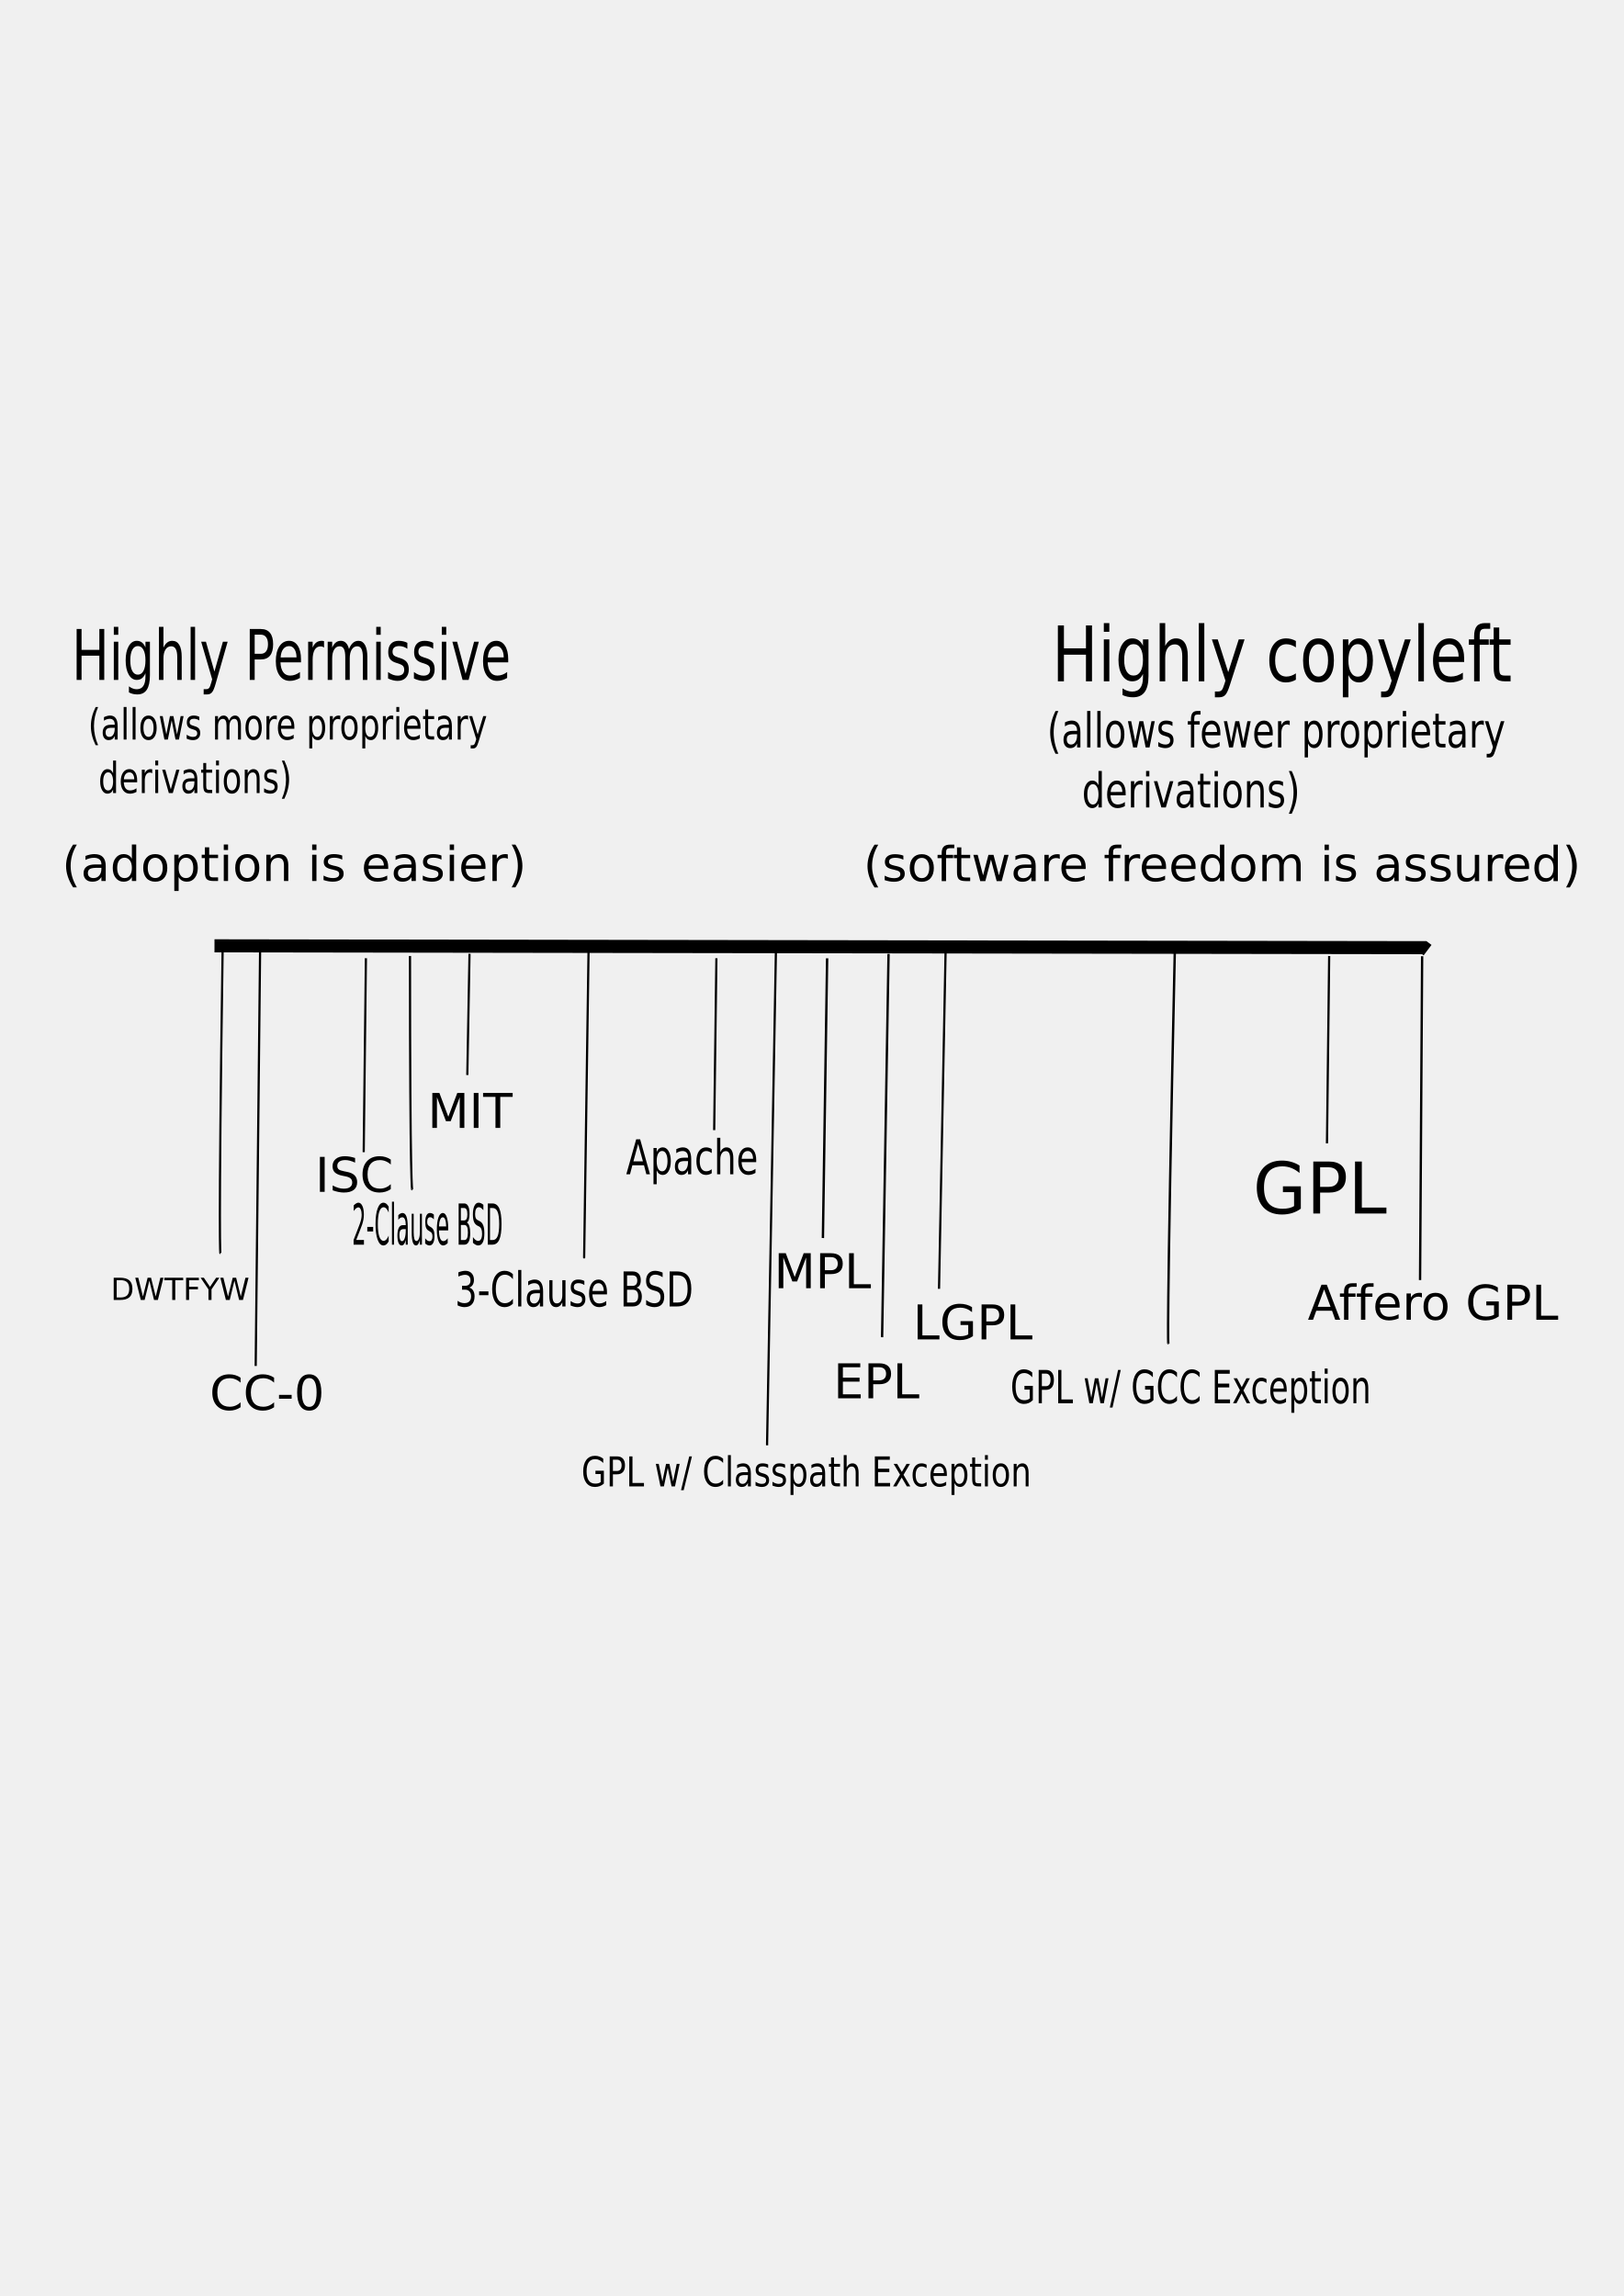
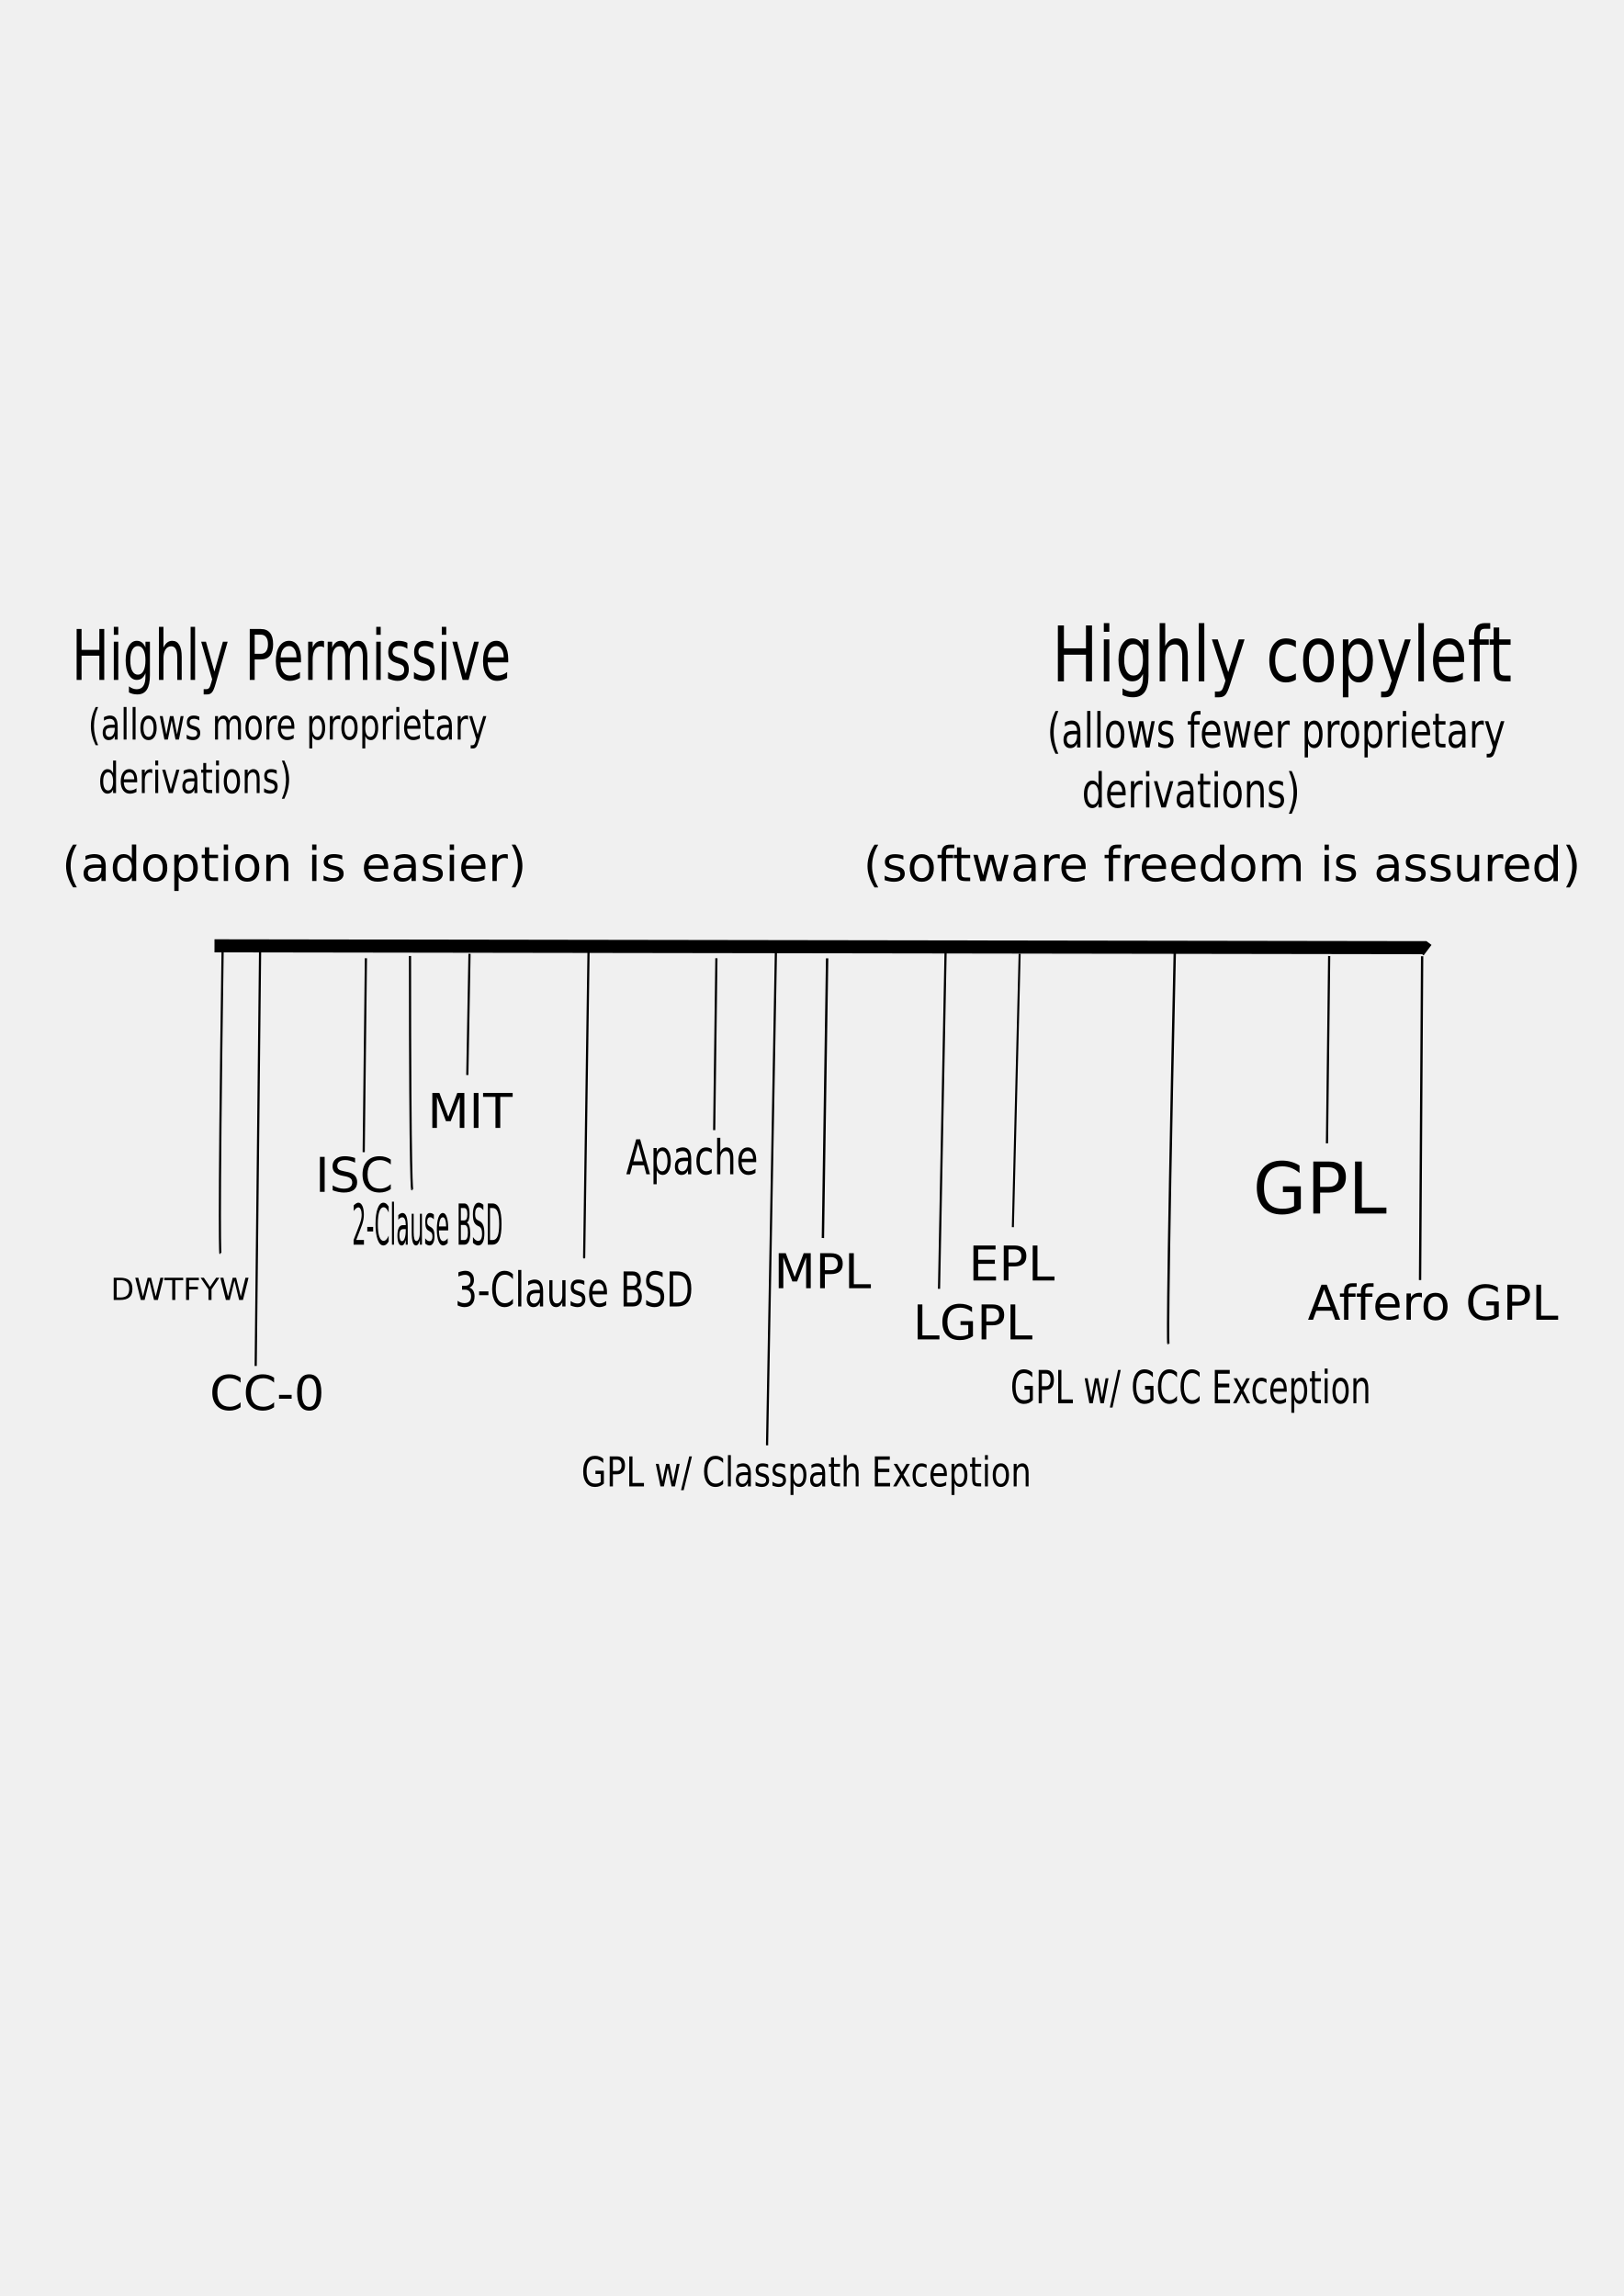
<svg xmlns="http://www.w3.org/2000/svg" width="744.094" height="1052.362" id="svg2" version="1.1">
  <defs id="defs4">
    </defs>
  <g id="layer1">
    <path style="color:#000000;fill:#ffffff;fill-opacity:0;fill-rule:nonzero;stroke:#000000;stroke-width:5.987;stroke-linecap:butt;stroke-linejoin:miter;stroke-miterlimit:4;stroke-opacity:1;stroke-dasharray:none;stroke-dashoffset:0;marker:none;visibility:visible;display:inline;overflow:visible;enable-background:accumulate" d="m 98.294,433.513 c 554.416,0.85 554.416,0.85 554.416,0.85 l 1.507,1.133" id="path2818" />
    <path style="color:#000000;fill:#ffffff;fill-opacity:0;fill-rule:nonzero;stroke:#000000;stroke-width:1;stroke-linecap:butt;stroke-linejoin:miter;stroke-miterlimit:4;stroke-opacity:1;stroke-dasharray:none;stroke-dashoffset:0;marker:none;visibility:visible;display:inline;overflow:visible;enable-background:accumulate" d="m 102.025,435.159 c -2.02,139.401 -1.01,139.401 -1.01,139.401" id="path3592" />
    <text xml:space="preserve" style="font-size:26.99px;font-style:normal;font-variant:normal;font-weight:normal;font-stretch:normal;text-align:start;line-height:125%;writing-mode:lr-tb;text-anchor:start;fill:#000000;fill-opacity:1;stroke:none;font-family:DejaVu Sans;-inkscape-font-specification:DejaVu Sans" x="39.012" y="262.785" id="text3594" transform="scale(0.8432401,1.185902)">
      <tspan id="tspan3596" x="39.012" y="262.785">Highly Permissive</tspan>
    </text>
    <text xml:space="preserve" style="font-size:31.447px;font-style:normal;font-variant:normal;font-weight:normal;font-stretch:normal;text-align:start;line-height:125%;writing-mode:lr-tb;text-anchor:start;fill:#000000;fill-opacity:1;stroke:none;font-family:DejaVu Sans;-inkscape-font-specification:DejaVu Sans" x="538.607" y="279.476" id="text3598" transform="scale(0.894953,1.117377)">
      <tspan id="tspan3600" x="538.607" y="279.476">Highly copyleft</tspan>
    </text>
    <text xml:space="preserve" style="font-size:14px;font-style:normal;font-variant:normal;font-weight:normal;font-stretch:normal;text-align:start;line-height:125%;writing-mode:lr-tb;text-anchor:start;fill:#000000;fill-opacity:1;stroke:none;font-family:DejaVu Sans;-inkscape-font-specification:DejaVu Sans" x="50.731" y="595.834" id="text3602">
      <tspan id="tspan3604" x="50.731" y="595.834">DWTFYW</tspan>
    </text>
    <text xml:space="preserve" style="font-size:8px;font-style:normal;font-variant:normal;font-weight:normal;font-stretch:normal;text-align:start;line-height:125%;writing-mode:lr-tb;text-anchor:start;fill:#000000;fill-opacity:1;stroke:none;font-family:DejaVu Sans;-inkscape-font-specification:DejaVu Sans" x="82.833" y="629.108" id="text3606">
      <tspan id="tspan3608" x="82.833" y="629.108" />
    </text>
    <path style="color:#000000;fill:#ffffff;fill-opacity:0;fill-rule:nonzero;stroke:#000000;stroke-width:1;stroke-linecap:butt;stroke-linejoin:miter;stroke-miterlimit:4;stroke-opacity:1;stroke-dasharray:none;stroke-dashoffset:0;marker:none;visibility:visible;display:inline;overflow:visible;enable-background:accumulate" d="m 167.685,439.2 c -1.01,86.873 -1.01,88.893 -1.01,88.893" id="path3610" />
    <text xml:space="preserve" style="font-size:22px;font-style:normal;font-variant:normal;font-weight:normal;font-stretch:normal;text-align:start;line-height:125%;writing-mode:lr-tb;text-anchor:start;fill:#000000;fill-opacity:1;stroke:none;font-family:DejaVu Sans;-inkscape-font-specification:DejaVu Sans" x="144.452" y="546.276" id="text3612">
      <tspan id="tspan3614" x="144.452" y="546.276">ISC</tspan>
    </text>
    <text xml:space="preserve" style="font-size:16.296px;font-style:normal;font-variant:normal;font-weight:normal;font-stretch:normal;text-align:start;line-height:125%;writing-mode:lr-tb;text-anchor:start;fill:#000000;fill-opacity:1;stroke:none;font-family:DejaVu Sans;-inkscape-font-specification:DejaVu Sans" x="256.503" y="358.728" id="text3616" transform="scale(0.6288135,1.590297)">
      <tspan id="tspan3618" x="256.503" y="358.728">2-Clause BSD</tspan>
    </text>
    <path style="color:#000000;fill:#ffffff;fill-opacity:0;fill-rule:nonzero;stroke:#000000;stroke-width:1;stroke-linecap:butt;stroke-linejoin:miter;stroke-miterlimit:4;stroke-opacity:1;stroke-dasharray:none;stroke-dashoffset:0;marker:none;visibility:visible;display:inline;overflow:visible;enable-background:accumulate" d="m 269.711,436.169 c -2.02,141.421 -2.02,140.411 -2.02,140.411" id="path3620" />
    <text xml:space="preserve" style="font-size:18.877px;font-style:normal;font-variant:normal;font-weight:normal;font-stretch:normal;text-align:start;line-height:125%;writing-mode:lr-tb;text-anchor:start;fill:#000000;fill-opacity:1;stroke:none;font-family:DejaVu Sans;-inkscape-font-specification:DejaVu Sans" x="242.962" y="513.801" id="text3622" transform="scale(0.8580465,1.165438)">
      <tspan id="tspan3624" x="242.962" y="513.801">3-Clause BSD</tspan>
    </text>
    <path style="color:#000000;fill:#ffffff;fill-opacity:0;fill-rule:nonzero;stroke:#000000;stroke-width:1;stroke-linecap:butt;stroke-linejoin:miter;stroke-miterlimit:4;stroke-opacity:1;stroke-dasharray:none;stroke-dashoffset:0;marker:none;visibility:visible;display:inline;overflow:visible;enable-background:accumulate" d="m 215.162,437.179 c -1.01,55.558 -1.01,55.558 -1.01,55.558" id="path3626" />
    <text xml:space="preserve" style="font-size:22px;font-style:normal;font-variant:normal;font-weight:normal;font-stretch:normal;text-align:start;line-height:125%;writing-mode:lr-tb;text-anchor:start;fill:#000000;fill-opacity:1;stroke:none;font-family:DejaVu Sans;-inkscape-font-specification:DejaVu Sans" x="195.97" y="516.981" id="text3628">
      <tspan id="tspan3630" x="195.97" y="516.981">MIT</tspan>
    </text>
    <path style="color:#000000;fill:#ffffff;fill-opacity:0;fill-rule:nonzero;stroke:#000000;stroke-width:1;stroke-linecap:butt;stroke-linejoin:miter;stroke-miterlimit:4;stroke-opacity:1;stroke-dasharray:none;stroke-dashoffset:0;marker:none;visibility:visible;display:inline;overflow:visible;enable-background:accumulate" d="m 328.3,439.2 c -1.01,77.782 -1.01,78.792 -1.01,78.792" id="path3632" />
    <text xml:space="preserve" style="font-size:18.891px;font-style:normal;font-variant:normal;font-weight:normal;font-stretch:normal;text-align:start;line-height:125%;writing-mode:lr-tb;text-anchor:start;fill:#000000;fill-opacity:1;stroke:none;font-family:DejaVu Sans;-inkscape-font-specification:DejaVu Sans" x="334.119" y="462.165" id="text3634" transform="scale(0.8586993,1.164552)">
      <tspan id="tspan3636" x="334.119" y="462.165">Apache</tspan>
    </text>
    <path style="color:#000000;fill:#ffffff;fill-opacity:0;fill-rule:nonzero;stroke:#000000;stroke-width:1.086;stroke-linecap:butt;stroke-linejoin:miter;stroke-miterlimit:4;stroke-opacity:1;stroke-dasharray:none;stroke-dashoffset:0;marker:none;visibility:visible;display:inline;overflow:visible;enable-background:accumulate" d="M 379.048,439.243 C 377.114,567.446 377.114,567.446 377.114,567.446" id="path3646" />
    <text xml:space="preserve" style="font-size:22px;font-style:normal;font-variant:normal;font-weight:normal;font-stretch:normal;text-align:start;line-height:125%;writing-mode:lr-tb;text-anchor:start;fill:#000000;fill-opacity:1;stroke:none;font-family:DejaVu Sans;-inkscape-font-specification:DejaVu Sans" x="354.706" y="590.438" id="text3648">
      <tspan id="tspan3650" x="354.706" y="590.438">MPL</tspan>
    </text>
-     <path style="color:#000000;fill:#ffffff;fill-opacity:0;fill-rule:nonzero;stroke:#000000;stroke-width:1.071;stroke-linecap:butt;stroke-linejoin:miter;stroke-miterlimit:4;stroke-opacity:1;stroke-dasharray:none;stroke-dashoffset:0;marker:none;visibility:visible;display:inline;overflow:visible;enable-background:accumulate" d="m 407.198,437.215 c -2.959,175.695 -2.959,175.695 -2.959,175.695" id="path3652" />
+     <path style="color:#000000;fill:#ffffff;fill-opacity:0;fill-rule:nonzero;stroke:#000000;stroke-width:0.927;stroke-linecap:butt;stroke-linejoin:miter;stroke-miterlimit:4;stroke-opacity:1;stroke-dasharray:none;stroke-dashoffset:0;marker:none;visibility:visible;display:inline;overflow:visible;enable-background:accumulate" d="m 467.27,437.143 c -3.104,125.332 -3.104,125.332 -3.104,125.332" id="path3652" />
    <path style="color:#000000;fill:#ffffff;fill-opacity:0;fill-rule:nonzero;stroke:#000000;stroke-width:1;stroke-linecap:butt;stroke-linejoin:miter;stroke-miterlimit:4;stroke-opacity:1;stroke-dasharray:none;stroke-dashoffset:0;marker:none;visibility:visible;display:inline;overflow:visible;enable-background:accumulate" d="m 433.355,435.159 c -3.03,155.563 -3.03,155.563 -3.03,155.563" id="path3662" />
-     <text xml:space="preserve" style="font-size:22px;font-style:normal;font-variant:normal;font-weight:normal;font-stretch:normal;text-align:start;line-height:125%;writing-mode:lr-tb;text-anchor:start;fill:#000000;fill-opacity:1;stroke:none;font-family:DejaVu Sans;-inkscape-font-specification:DejaVu Sans" x="381.939" y="640.905" id="text3664">
-       <tspan id="tspan3666" x="381.939" y="640.905">EPL</tspan>
+     <text xml:space="preserve" style="font-size:22px;font-style:normal;font-variant:normal;font-weight:normal;font-stretch:normal;text-align:start;line-height:125%;writing-mode:lr-tb;text-anchor:start;fill:#000000;fill-opacity:1;stroke:none;font-family:DejaVu Sans;-inkscape-font-specification:DejaVu Sans" x="443.939" y="586.905" id="text3664">
+       <tspan id="tspan3666" x="443.939" y="586.905">EPL</tspan>
    </text>
    <text xml:space="preserve" style="font-size:22px;font-style:normal;font-variant:normal;font-weight:normal;font-stretch:normal;text-align:start;line-height:125%;writing-mode:lr-tb;text-anchor:start;fill:#000000;fill-opacity:1;stroke:none;font-family:DejaVu Sans;-inkscape-font-specification:DejaVu Sans" x="418.366" y="613.915" id="text3668">
      <tspan id="tspan3670" x="418.366" y="613.915">LGPL</tspan>
    </text>
    <path style="color:#000000;fill:#ffffff;fill-opacity:0;fill-rule:nonzero;stroke:#000000;stroke-width:1.082;stroke-linecap:butt;stroke-linejoin:miter;stroke-miterlimit:4;stroke-opacity:1;stroke-dasharray:none;stroke-dashoffset:0;marker:none;visibility:visible;display:inline;overflow:visible;enable-background:accumulate" d="m 538.37,436.21 c -3.935,180.939 -2.951,179.725 -2.951,179.725" id="path3674" />
    <path style="color:#000000;fill:#ffffff;fill-opacity:0;fill-rule:nonzero;stroke:#000000;stroke-width:1;stroke-linecap:butt;stroke-linejoin:miter;stroke-miterlimit:4;stroke-opacity:1;stroke-dasharray:none;stroke-dashoffset:0;marker:none;visibility:visible;display:inline;overflow:visible;enable-background:accumulate" d="m 355.574,436.169 c -4.041,225.264 -4.041,225.264 -4.041,225.264 l 0,1.01" id="path3676" />
    <path style="color:#000000;fill:#ffffff;fill-opacity:0;fill-rule:nonzero;stroke:#000000;stroke-width:1;stroke-linecap:butt;stroke-linejoin:miter;stroke-miterlimit:4;stroke-opacity:1;stroke-dasharray:none;stroke-dashoffset:0;marker:none;visibility:visible;display:inline;overflow:visible;enable-background:accumulate" d="m 119.198,435.159 c -2.02,189.909 -2.02,190.919 -2.02,190.919" id="path3678" />
    <text xml:space="preserve" style="font-size:22px;font-style:normal;font-variant:normal;font-weight:normal;font-stretch:normal;text-align:start;line-height:125%;writing-mode:lr-tb;text-anchor:start;fill:#000000;fill-opacity:1;stroke:none;font-family:DejaVu Sans;-inkscape-font-specification:DejaVu Sans" x="96.066" y="646.24" id="text3680">
      <tspan id="tspan3682" x="96.066" y="646.24">CC-0</tspan>
    </text>
    <path style="color:#000000;fill:#ffffff;fill-opacity:0;fill-rule:nonzero;stroke:#000000;stroke-width:1;stroke-linecap:butt;stroke-linejoin:miter;stroke-miterlimit:4;stroke-opacity:1;stroke-dasharray:none;stroke-dashoffset:0;marker:none;visibility:visible;display:inline;overflow:visible;enable-background:accumulate" d="m 187.888,438.189 c 0,108.086 1.01,107.076 1.01,107.076" id="path3684" />
    <text xml:space="preserve" style="font-size:16.749px;font-style:normal;font-variant:normal;font-weight:normal;font-stretch:normal;text-align:start;line-height:125%;writing-mode:lr-tb;text-anchor:start;fill:#000000;fill-opacity:1;stroke:none;font-family:DejaVu Sans;-inkscape-font-specification:DejaVu Sans" x="300.154" y="604.735" id="text3686" transform="scale(0.8876492,1.126571)">
      <tspan id="tspan3688" x="300.154" y="604.735">GPL w/ Classpath Exception</tspan>
    </text>
    <text xml:space="preserve" style="font-size:17.634px;font-style:normal;font-variant:normal;font-weight:normal;font-stretch:normal;text-align:start;line-height:125%;writing-mode:lr-tb;text-anchor:start;fill:#000000;fill-opacity:1;stroke:none;font-family:DejaVu Sans;-inkscape-font-specification:DejaVu Sans" x="550.268" y="541.223" id="text3692" transform="scale(0.8414754,1.188389)">
      <tspan id="tspan3694" x="550.268" y="541.223">GPL w/ GCC Exception</tspan>
    </text>
    <path style="color:#000000;fill:#ffffff;fill-opacity:0;fill-rule:nonzero;stroke:#000000;stroke-width:1;stroke-linecap:butt;stroke-linejoin:miter;stroke-miterlimit:4;stroke-opacity:1;stroke-dasharray:none;stroke-dashoffset:0;marker:none;visibility:visible;display:inline;overflow:visible;enable-background:accumulate" d="m 609.122,438.189 c -1.01,85.863 -1.01,85.863 -1.01,85.863" id="path3698" />
    <text xml:space="preserve" style="font-size:32.188px;font-style:normal;font-variant:normal;font-weight:normal;font-stretch:normal;text-align:start;line-height:125%;writing-mode:lr-tb;text-anchor:start;fill:#000000;fill-opacity:1;stroke:none;font-family:DejaVu Sans;-inkscape-font-specification:DejaVu Sans" x="583.019" y="547.764" id="text3700" transform="scale(0.9848236,1.01541)">
      <tspan id="tspan3702" x="583.019" y="547.764">GPL</tspan>
    </text>
    <path style="color:#000000;fill:#ffffff;fill-opacity:0;fill-rule:nonzero;stroke:#000000;stroke-width:1.066;stroke-linecap:butt;stroke-linejoin:miter;stroke-miterlimit:4;stroke-opacity:1;stroke-dasharray:none;stroke-dashoffset:0;marker:none;visibility:visible;display:inline;overflow:visible;enable-background:accumulate" d="m 651.719,438.283 c -0.945,148.427 -0.945,148.427 -0.945,148.427" id="path3704" />
    <text xml:space="preserve" style="font-size:22px;font-style:normal;font-variant:normal;font-weight:normal;font-stretch:normal;text-align:start;line-height:125%;writing-mode:lr-tb;text-anchor:start;fill:#000000;fill-opacity:1;stroke:none;font-family:DejaVu Sans;-inkscape-font-specification:DejaVu Sans" x="599.284" y="604.885" id="text3706">
      <tspan id="tspan3708" x="599.284" y="604.885">Affero GPL</tspan>
    </text>
    <text xml:space="preserve" style="font-size:17.08px;font-style:normal;font-variant:normal;font-weight:normal;font-stretch:normal;text-align:start;line-height:125%;writing-mode:lr-tb;text-anchor:start;fill:#000000;fill-opacity:1;stroke:none;font-family:DejaVu Sans;-inkscape-font-specification:DejaVu Sans" x="46.42" y="294.748" id="text3710" transform="scale(0.8695627,1.150003)">
      <tspan x="46.42" y="294.748" id="tspan3714">(allows more proprietary</tspan>
      <tspan x="46.42" y="316.097" id="tspan3718"> derivations)</tspan>
    </text>
    <text xml:space="preserve" style="font-size:19.198px;font-style:normal;font-variant:normal;font-weight:normal;font-stretch:normal;text-align:start;line-height:125%;writing-mode:lr-tb;text-anchor:start;fill:#000000;fill-opacity:1;stroke:none;font-family:DejaVu Sans;-inkscape-font-specification:DejaVu Sans" x="549.843" y="298.963" id="text3720" transform="scale(0.8726543,1.145929)">
      <tspan id="tspan3722" x="549.843" y="298.963">(allows fewer proprietary</tspan>
      <tspan x="549.843" y="322.961" id="tspan3724">   derivations)</tspan>
    </text>
    <text xml:space="preserve" style="font-size:22px;font-style:normal;font-variant:normal;font-weight:normal;font-stretch:normal;text-align:start;line-height:125%;writing-mode:lr-tb;text-anchor:start;fill:#000000;fill-opacity:1;stroke:none;font-family:DejaVu Sans;-inkscape-font-specification:DejaVu Sans" x="28.386" y="403.804" id="text3747">
      <tspan id="tspan3749" x="28.386" y="403.804">(adoption is easier)</tspan>
    </text>
    <text xml:space="preserve" style="font-size:22px;font-style:normal;font-variant:normal;font-weight:normal;font-stretch:normal;text-align:start;line-height:125%;writing-mode:lr-tb;text-anchor:start;fill:#000000;fill-opacity:1;stroke:none;font-family:DejaVu Sans;-inkscape-font-specification:DejaVu Sans" x="374.67" y="403.844" id="text3751">
      <tspan id="tspan3753" x="374.67" y="403.844">   (software freedom is assured)</tspan>
    </text>
  </g>
</svg>
